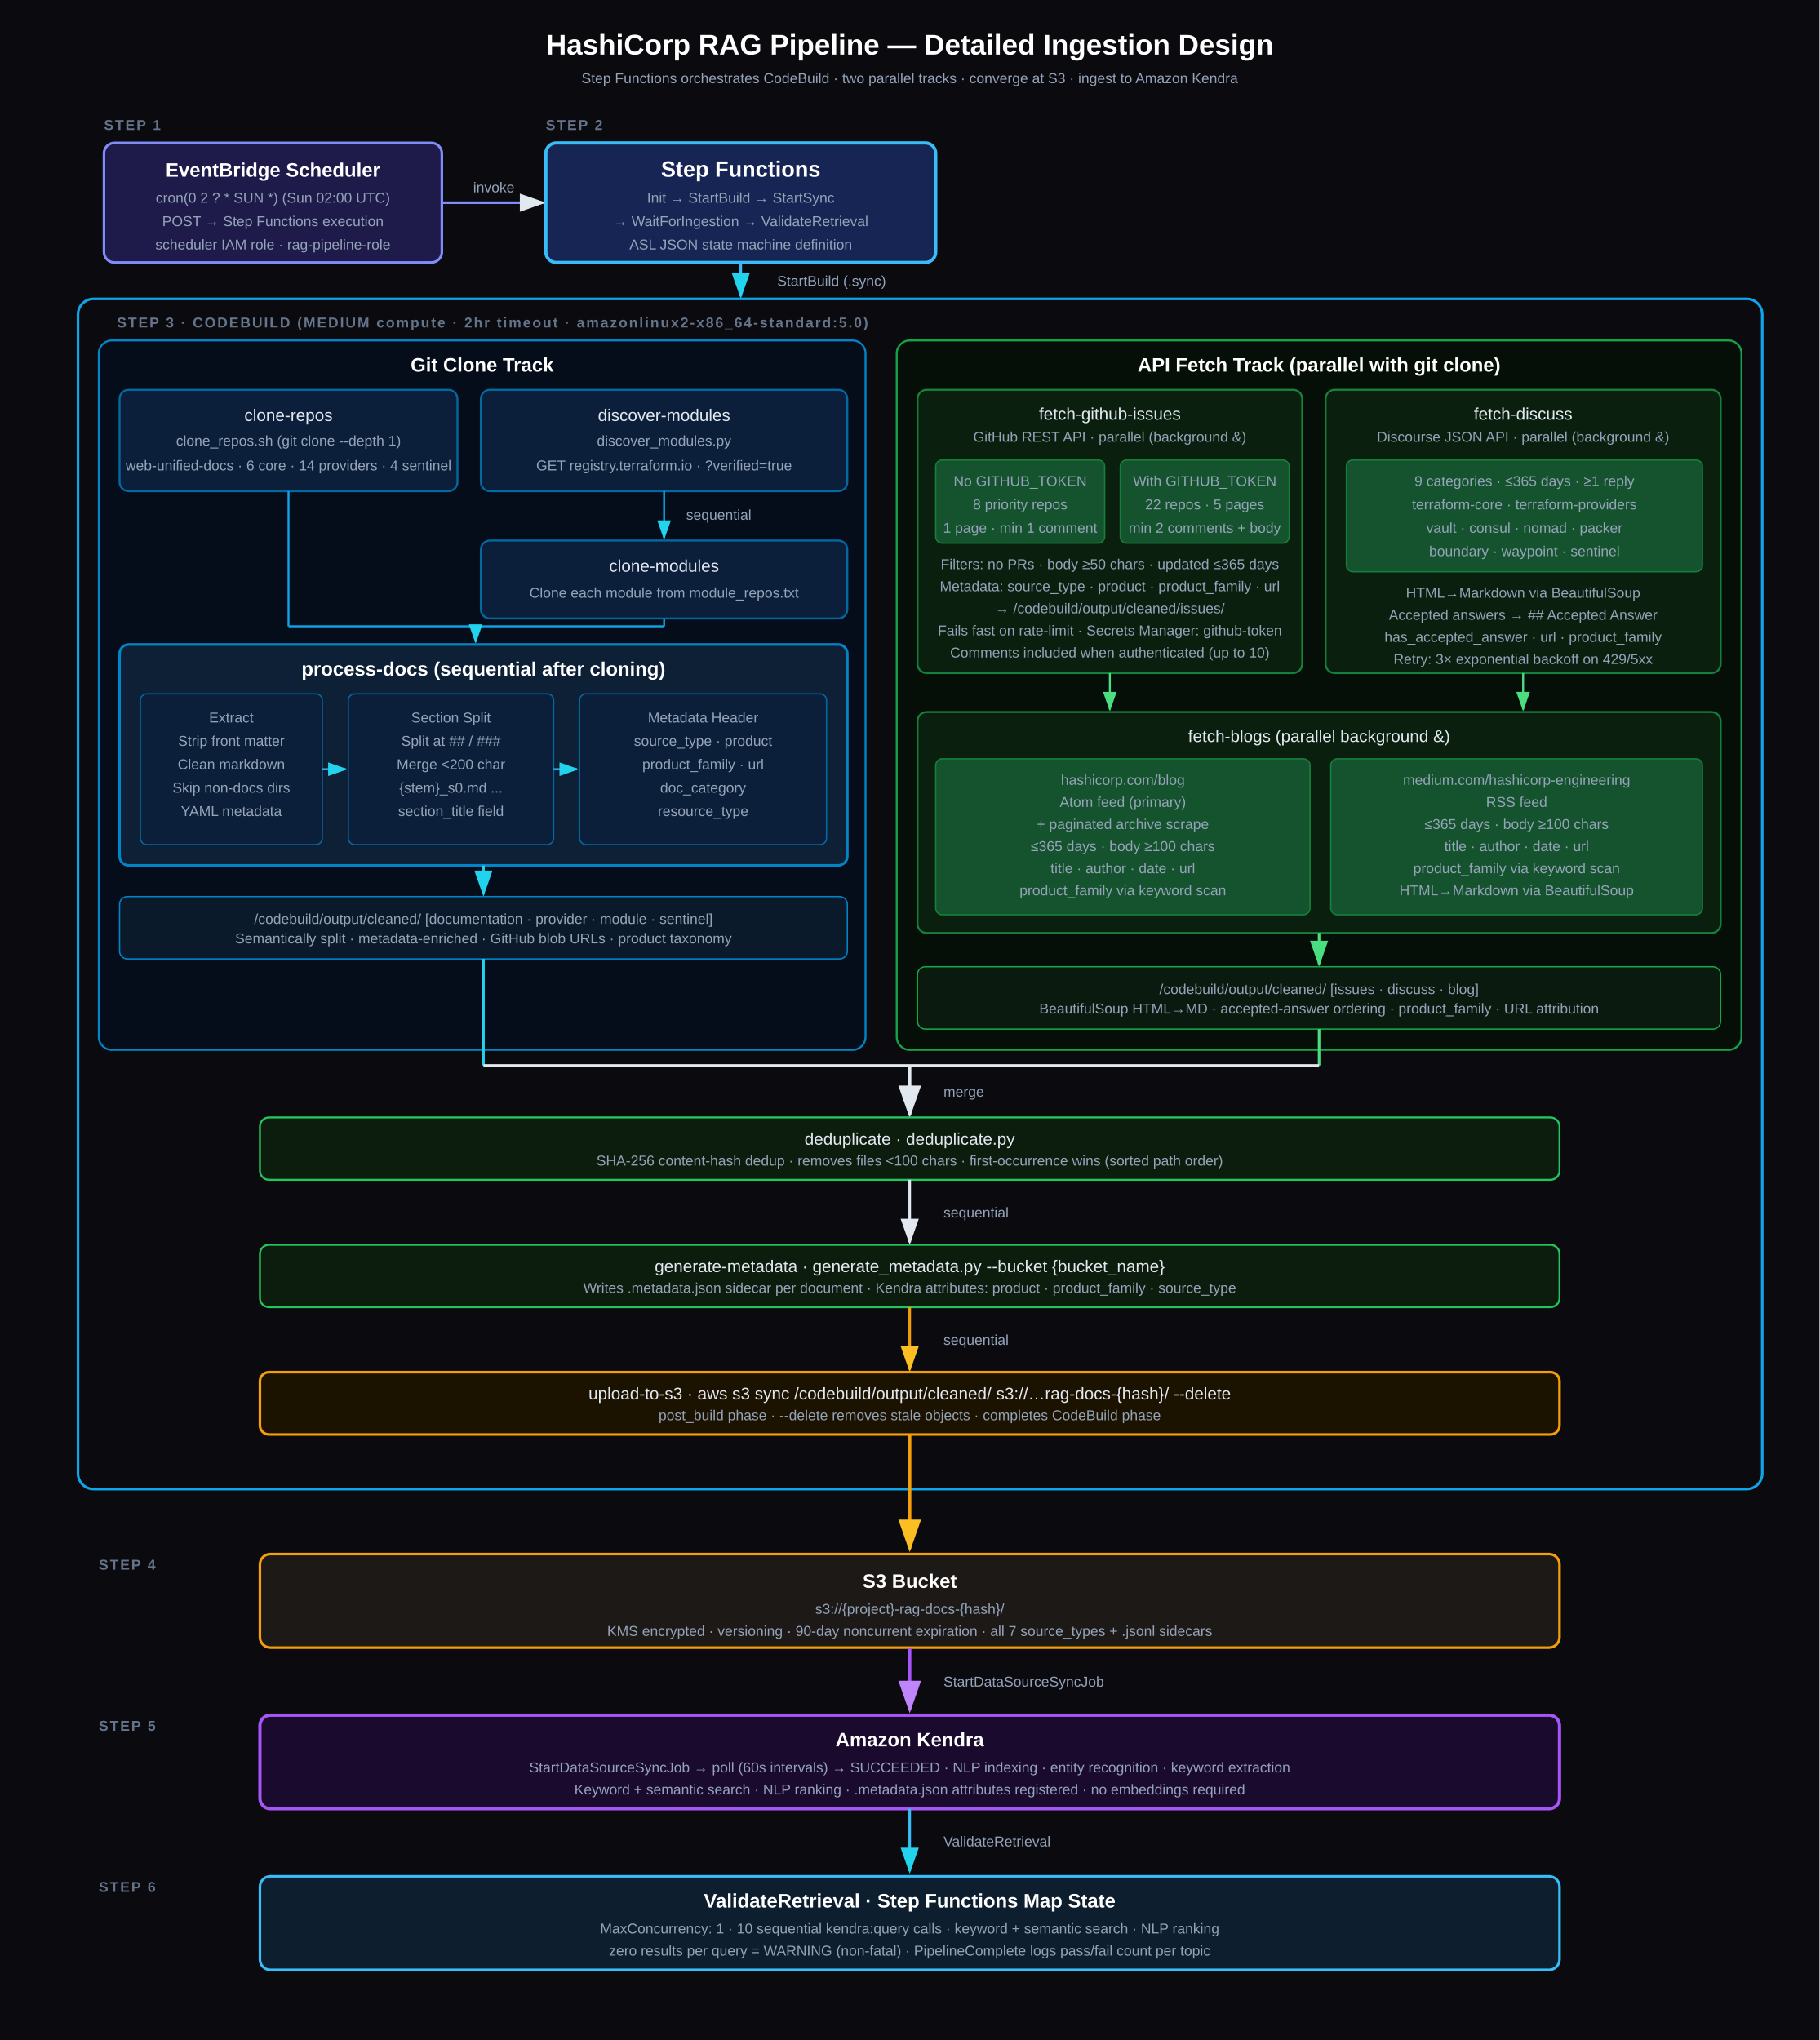
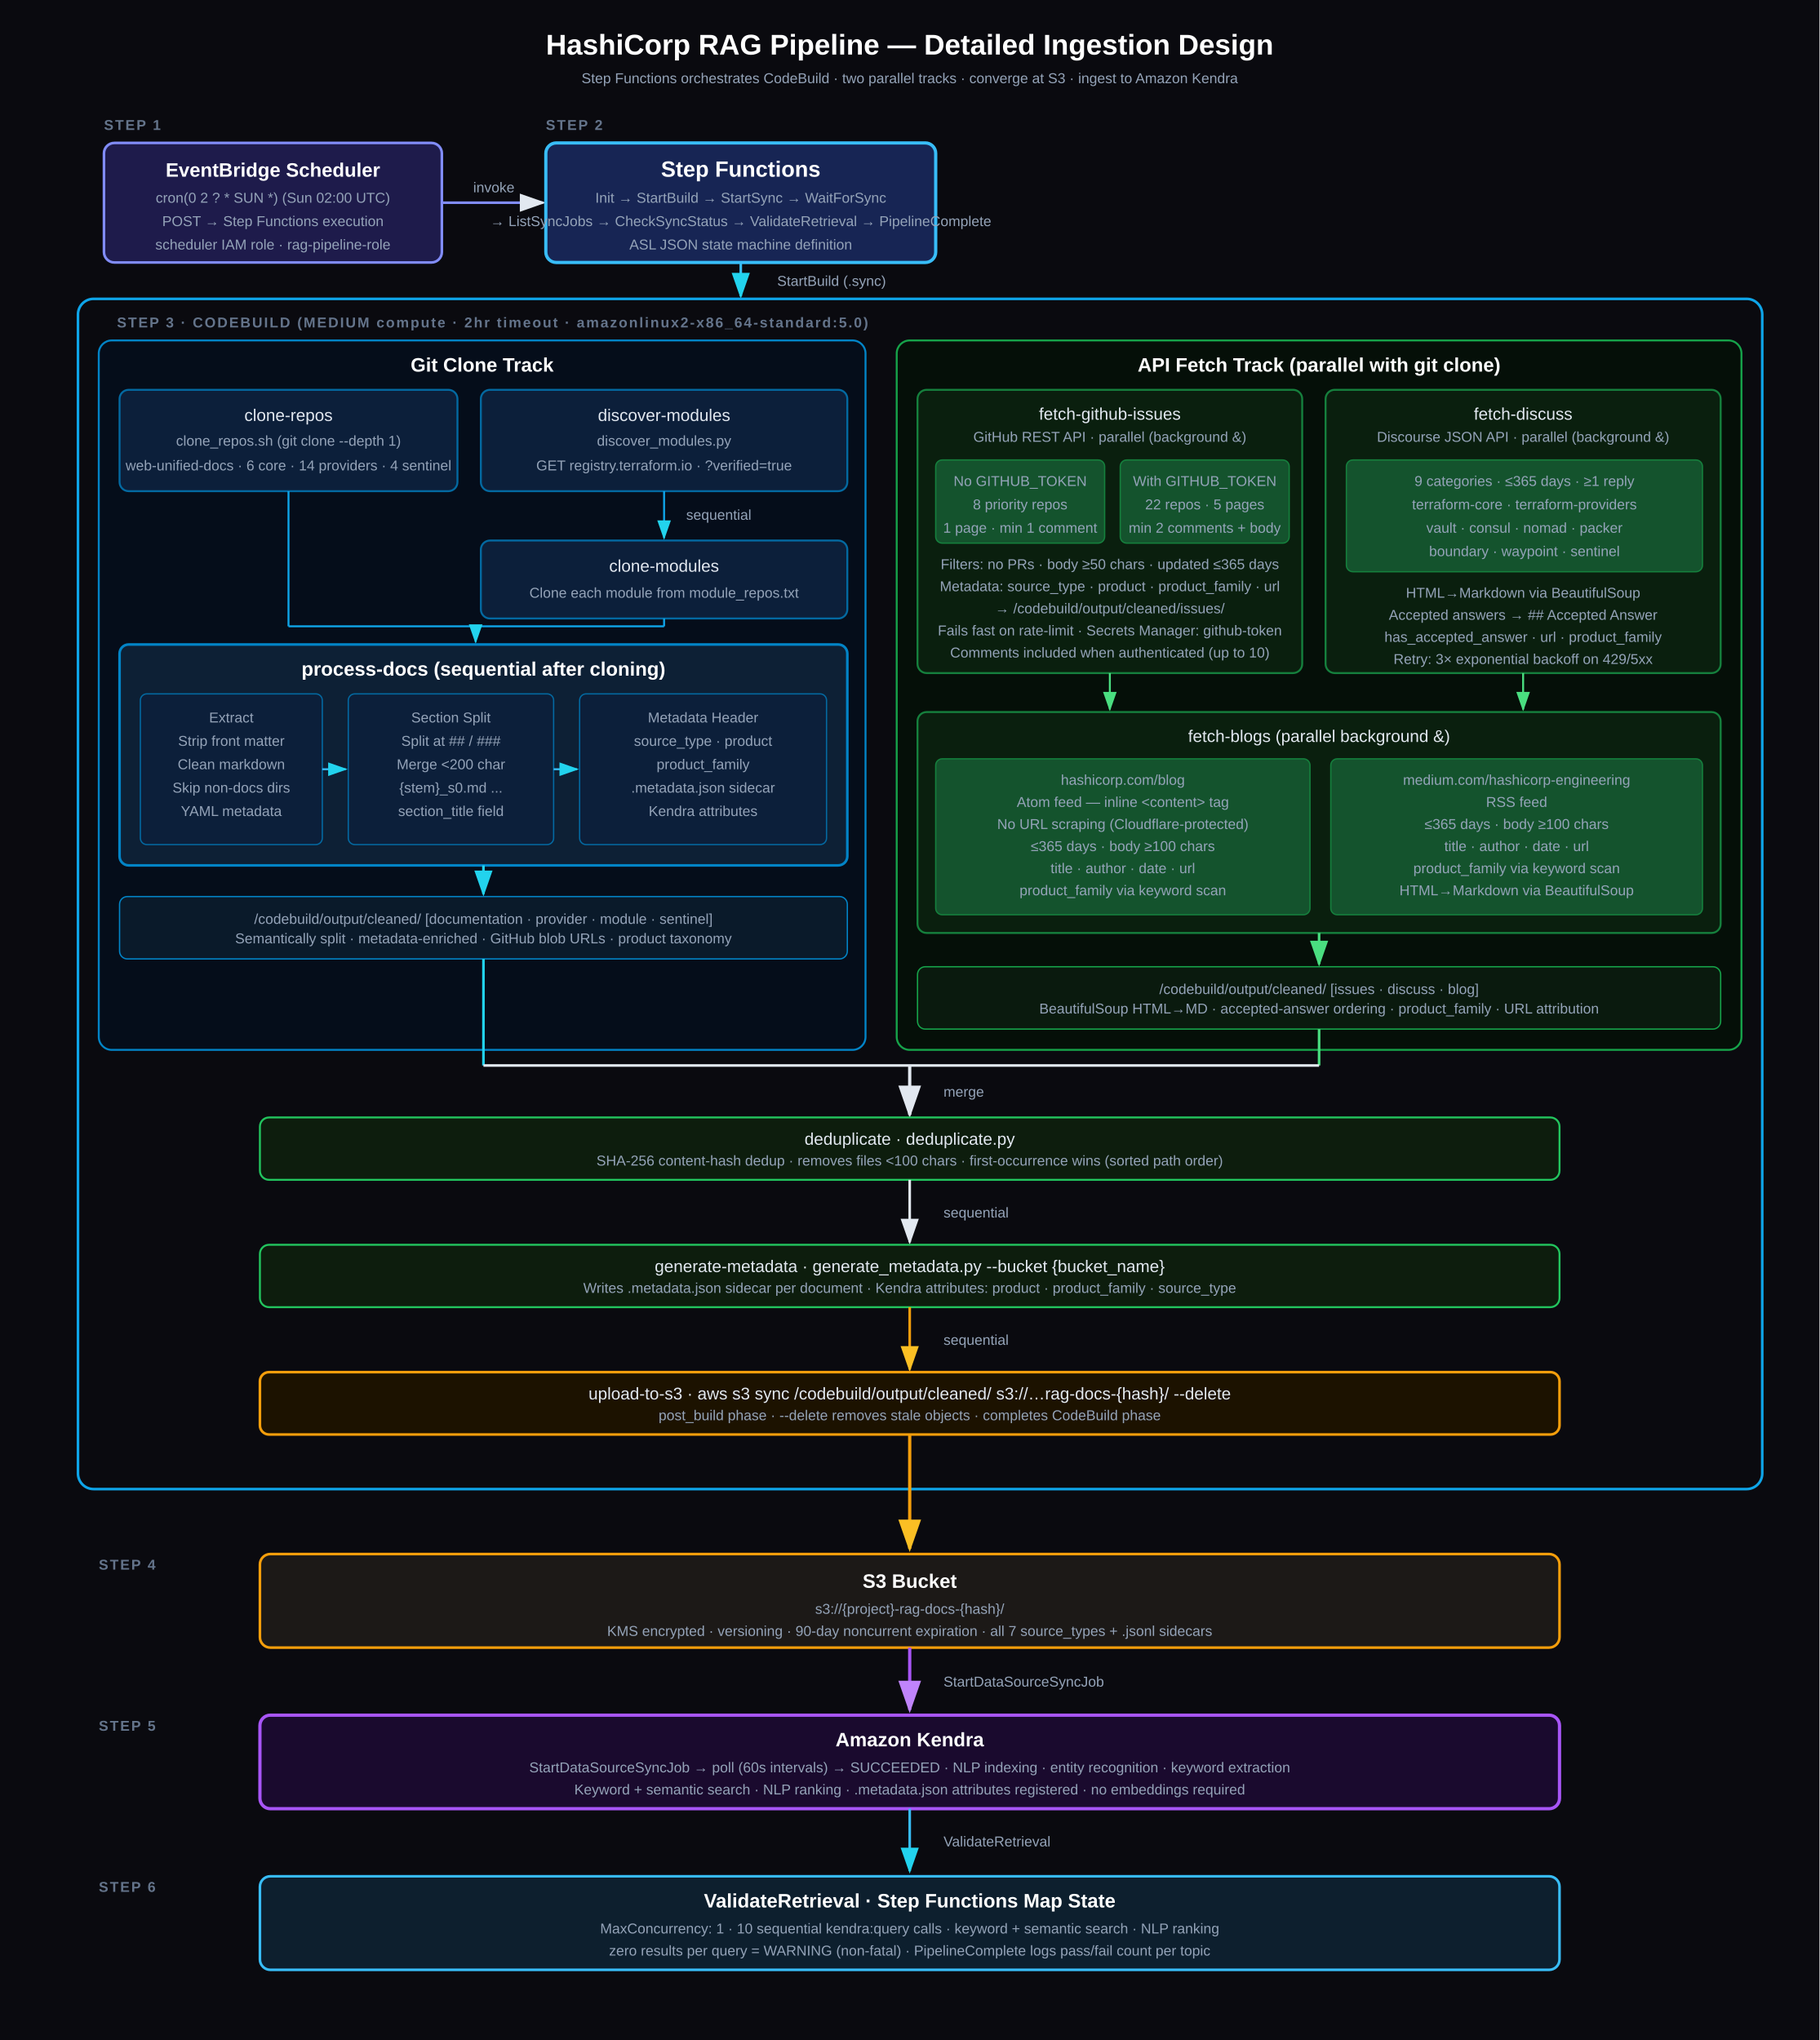
<svg xmlns="http://www.w3.org/2000/svg" viewBox="0 0 1400 1570" width="1400" height="1570">
  <defs>
    <style>
      text { font-family: 'Segoe UI', Arial, sans-serif; }
      .sm   { font-size: 11px; fill: #94a3b8; }
      .md   { font-size: 13px; fill: #e2e8f0; }
      .lg   { font-size: 15px; fill: #ffffff; font-weight: 600; }
      .xl   { font-size: 17px; fill: #ffffff; font-weight: 700; }
      .hdr  { font-size: 11px; font-weight: 700; fill: #64748b; letter-spacing: 1.2px; }
    </style>
    <marker id="a-w" markerWidth="10" markerHeight="7" refX="9" refY="3.5" orient="auto">
      <polygon points="0 0,10 3.5,0 7" fill="#e2e8f0" />
    </marker>
    <marker id="a-c" markerWidth="10" markerHeight="7" refX="9" refY="3.5" orient="auto">
      <polygon points="0 0,10 3.5,0 7" fill="#22d3ee" />
    </marker>
    <marker id="a-y" markerWidth="10" markerHeight="7" refX="9" refY="3.5" orient="auto">
      <polygon points="0 0,10 3.5,0 7" fill="#fbbf24" />
    </marker>
    <marker id="a-g" markerWidth="10" markerHeight="7" refX="9" refY="3.5" orient="auto">
      <polygon points="0 0,10 3.5,0 7" fill="#4ade80" />
    </marker>
    <marker id="a-p" markerWidth="10" markerHeight="7" refX="9" refY="3.5" orient="auto">
      <polygon points="0 0,10 3.5,0 7" fill="#c084fc" />
    </marker>
  </defs>
  <rect width="1400" height="1570" fill="#0a0a0f" />
  <text x="700" y="42" text-anchor="middle" font-size="22" font-weight="700" fill="#ffffff">HashiCorp RAG Pipeline — Detailed Ingestion Design</text>
  <text x="700" y="64" text-anchor="middle" class="sm">Step Functions orchestrates CodeBuild · two parallel tracks · converge at S3 · ingest to Amazon Kendra</text>
  <text x="80" y="100" class="hdr">STEP 1</text>
  <rect x="80" y="110" width="260" height="92" rx="8" fill="#1e1b4b" stroke="#818cf8" stroke-width="2" />
  <text x="210" y="136" text-anchor="middle" class="lg">EventBridge Scheduler</text>
  <text x="210" y="156" text-anchor="middle" class="sm">cron(0 2 ? * SUN *)  (Sun 02:00 UTC)</text>
  <text x="210" y="174" text-anchor="middle" class="sm">POST → Step Functions execution</text>
  <text x="210" y="192" text-anchor="middle" class="sm">scheduler IAM role · rag-pipeline-role</text>
  <line x1="340" y1="156" x2="418" y2="156" stroke="#818cf8" stroke-width="2" marker-end="url(#a-w)" />
  <text x="380" y="148" text-anchor="middle" class="sm">invoke</text>
  <text x="420" y="100" class="hdr">STEP 2</text>
  <rect x="420" y="110" width="300" height="92" rx="8" fill="#172554" stroke="#38bdf8" stroke-width="2.5" />
  <text x="570" y="136" text-anchor="middle" class="xl">Step Functions</text>
-   <text x="570" y="156" text-anchor="middle" class="sm">Init → StartBuild → StartSync</text>
-   <text x="570" y="174" text-anchor="middle" class="sm">→ WaitForIngestion → ValidateRetrieval</text>
+   <text x="570" y="156" text-anchor="middle" class="sm">Init → StartBuild → StartSync → WaitForSync</text>
+   <text x="570" y="174" text-anchor="middle" class="sm">→ ListSyncJobs → CheckSyncStatus → ValidateRetrieval → PipelineComplete</text>
  <text x="570" y="192" text-anchor="middle" class="sm">ASL JSON state machine definition</text>
  <line x1="570" y1="202" x2="570" y2="228" stroke="#38bdf8" stroke-width="2" marker-end="url(#a-c)" />
  <text x="598" y="220" class="sm" fill="#38bdf8">StartBuild (.sync)</text>
  <rect x="60" y="230" width="1296" height="916" rx="12" fill="none" stroke="#0ea5e9" stroke-width="2" />
  <text x="90" y="252" class="hdr">STEP 3 · CODEBUILD  (MEDIUM compute · 2hr timeout · amazonlinux2-x86_64-standard:5.0)</text>
  <rect x="76" y="262" width="590" height="546" rx="10" fill="#050d1a" stroke="#0284c7" stroke-width="1.5" />
  <text x="371" y="286" text-anchor="middle" class="lg" fill="#38bdf8">Git Clone Track</text>
  <rect x="92" y="300" width="260" height="78" rx="7" fill="#0c1f3a" stroke="#0369a1" stroke-width="1.5" />
  <text x="222" y="324" text-anchor="middle" class="md" fill="#7dd3fc">clone-repos</text>
  <text x="222" y="343" text-anchor="middle" class="sm">clone_repos.sh  (git clone --depth 1)</text>
  <text x="222" y="362" text-anchor="middle" class="sm">web-unified-docs · 6 core · 14 providers · 4 sentinel</text>
  <rect x="370" y="300" width="282" height="78" rx="7" fill="#0c1f3a" stroke="#0369a1" stroke-width="1.5" />
  <text x="511" y="324" text-anchor="middle" class="md" fill="#7dd3fc">discover-modules</text>
  <text x="511" y="343" text-anchor="middle" class="sm">discover_modules.py</text>
  <text x="511" y="362" text-anchor="middle" class="sm">GET registry.terraform.io · ?verified=true</text>
  <rect x="370" y="416" width="282" height="60" rx="7" fill="#0c1f3a" stroke="#0369a1" stroke-width="1.5" />
  <text x="511" y="440" text-anchor="middle" class="md" fill="#7dd3fc">clone-modules</text>
  <text x="511" y="460" text-anchor="middle" class="sm">Clone each module from module_repos.txt</text>
  <line x1="511" y1="378" x2="511" y2="414" stroke="#0ea5e9" stroke-width="1.5" marker-end="url(#a-c)" />
  <text x="528" y="400" class="sm" fill="#0ea5e9">sequential</text>
  <line x1="222" y1="378" x2="222" y2="482" stroke="#0ea5e9" stroke-width="1.5" />
  <line x1="511" y1="476" x2="511" y2="482" stroke="#0ea5e9" stroke-width="1.5" />
  <line x1="222" y1="482" x2="511" y2="482" stroke="#0ea5e9" stroke-width="1.5" />
  <line x1="366" y1="482" x2="366" y2="494" stroke="#0ea5e9" stroke-width="1.5" marker-end="url(#a-c)" />
  <rect x="92" y="496" width="560" height="170" rx="7" fill="#0d2035" stroke="#0284c7" stroke-width="2" />
  <text x="372" y="520" text-anchor="middle" class="lg" fill="#7dd3fc">process-docs  (sequential after cloning)</text>
  <rect x="108" y="534" width="140" height="116" rx="5" fill="#0c1f3a" stroke="#0369a1" stroke-width="1" />
  <text x="178" y="556" text-anchor="middle" class="sm" fill="#93c5fd">Extract</text>
  <text x="178" y="574" text-anchor="middle" class="sm">Strip front matter</text>
  <text x="178" y="592" text-anchor="middle" class="sm">Clean markdown</text>
  <text x="178" y="610" text-anchor="middle" class="sm">Skip non-docs dirs</text>
  <text x="178" y="628" text-anchor="middle" class="sm">YAML metadata</text>
  <rect x="268" y="534" width="158" height="116" rx="5" fill="#0c1f3a" stroke="#0369a1" stroke-width="1" />
  <text x="347" y="556" text-anchor="middle" class="sm" fill="#93c5fd">Section Split</text>
  <text x="347" y="574" text-anchor="middle" class="sm">Split at ## / ###</text>
  <text x="347" y="592" text-anchor="middle" class="sm">Merge &lt;200 char</text>
  <text x="347" y="610" text-anchor="middle" class="sm">{stem}_s0.md ...</text>
  <text x="347" y="628" text-anchor="middle" class="sm">section_title field</text>
  <rect x="446" y="534" width="190" height="116" rx="5" fill="#0c1f3a" stroke="#0369a1" stroke-width="1" />
  <text x="541" y="556" text-anchor="middle" class="sm" fill="#93c5fd">Metadata Header</text>
  <text x="541" y="574" text-anchor="middle" class="sm">source_type · product</text>
-   <text x="541" y="592" text-anchor="middle" class="sm">product_family · url</text>
-   <text x="541" y="610" text-anchor="middle" class="sm">doc_category</text>
-   <text x="541" y="628" text-anchor="middle" class="sm">resource_type</text>
+   <text x="541" y="592" text-anchor="middle" class="sm">product_family</text>
+   <text x="541" y="610" text-anchor="middle" class="sm">.metadata.json sidecar</text>
+   <text x="541" y="628" text-anchor="middle" class="sm">Kendra attributes</text>
  <line x1="248" y1="592" x2="266" y2="592" stroke="#38bdf8" stroke-width="1.5" marker-end="url(#a-c)" />
  <line x1="426" y1="592" x2="444" y2="592" stroke="#38bdf8" stroke-width="1.5" marker-end="url(#a-c)" />
  <line x1="372" y1="666" x2="372" y2="688" stroke="#22d3ee" stroke-width="2" marker-end="url(#a-c)" />
  <rect x="92" y="690" width="560" height="48" rx="6" fill="#0a1a2a" stroke="#0284c7" stroke-width="1" />
  <text x="372" y="711" text-anchor="middle" class="sm" fill="#7dd3fc">/codebuild/output/cleaned/  [documentation · provider · module · sentinel]</text>
  <text x="372" y="726" text-anchor="middle" class="sm">Semantically split · metadata-enriched · GitHub blob URLs · product taxonomy</text>
  <rect x="690" y="262" width="650" height="546" rx="10" fill="#050f08" stroke="#16a34a" stroke-width="1.5" />
  <text x="1015" y="286" text-anchor="middle" class="lg" fill="#86efac">API Fetch Track  (parallel with git clone)</text>
  <rect x="706" y="300" width="296" height="218" rx="7" fill="#0a1f0e" stroke="#15803d" stroke-width="1.5" />
  <text x="854" y="323" text-anchor="middle" class="md" fill="#86efac">fetch-github-issues</text>
  <text x="854" y="340" text-anchor="middle" class="sm">GitHub REST API  · parallel (background &amp;)</text>
  <rect x="720" y="354" width="130" height="64" rx="5" fill="#14532d" stroke="#15803d" stroke-width="1" />
  <text x="785" y="374" text-anchor="middle" class="sm" fill="#bbf7d0">No GITHUB_TOKEN</text>
  <text x="785" y="392" text-anchor="middle" class="sm">8 priority repos</text>
  <text x="785" y="410" text-anchor="middle" class="sm">1 page · min 1 comment</text>
  <rect x="862" y="354" width="130" height="64" rx="5" fill="#14532d" stroke="#15803d" stroke-width="1" />
  <text x="927" y="374" text-anchor="middle" class="sm" fill="#bbf7d0">With GITHUB_TOKEN</text>
  <text x="927" y="392" text-anchor="middle" class="sm">22 repos · 5 pages</text>
  <text x="927" y="410" text-anchor="middle" class="sm">min 2 comments + body</text>
  <text x="854" y="438" text-anchor="middle" class="sm">Filters: no PRs · body ≥50 chars · updated ≤365 days</text>
  <text x="854" y="455" text-anchor="middle" class="sm">Metadata: source_type · product · product_family · url</text>
  <text x="854" y="472" text-anchor="middle" class="sm">→ /codebuild/output/cleaned/issues/</text>
  <text x="854" y="489" text-anchor="middle" class="sm">Fails fast on rate-limit · Secrets Manager: github-token</text>
  <text x="854" y="506" text-anchor="middle" class="sm">Comments included when authenticated (up to 10)</text>
  <rect x="1020" y="300" width="304" height="218" rx="7" fill="#0a1f0e" stroke="#15803d" stroke-width="1.5" />
  <text x="1172" y="323" text-anchor="middle" class="md" fill="#86efac">fetch-discuss</text>
  <text x="1172" y="340" text-anchor="middle" class="sm">Discourse JSON API  · parallel (background &amp;)</text>
  <rect x="1036" y="354" width="274" height="86" rx="5" fill="#14532d" stroke="#15803d" stroke-width="1" />
  <text x="1173" y="374" text-anchor="middle" class="sm" fill="#bbf7d0">9 categories · ≤365 days · ≥1 reply</text>
  <text x="1173" y="392" text-anchor="middle" class="sm">terraform-core · terraform-providers</text>
  <text x="1173" y="410" text-anchor="middle" class="sm">vault · consul · nomad · packer</text>
  <text x="1173" y="428" text-anchor="middle" class="sm">boundary · waypoint · sentinel</text>
  <text x="1172" y="460" text-anchor="middle" class="sm">HTML→Markdown via BeautifulSoup</text>
  <text x="1172" y="477" text-anchor="middle" class="sm">Accepted answers → ## Accepted Answer</text>
  <text x="1172" y="494" text-anchor="middle" class="sm">has_accepted_answer · url · product_family</text>
  <text x="1172" y="511" text-anchor="middle" class="sm">Retry: 3× exponential backoff on 429/5xx</text>
  <line x1="854" y1="518" x2="854" y2="546" stroke="#4ade80" stroke-width="1.5" marker-end="url(#a-g)" />
  <line x1="1172" y1="518" x2="1172" y2="546" stroke="#4ade80" stroke-width="1.5" marker-end="url(#a-g)" />
  <rect x="706" y="548" width="618" height="170" rx="7" fill="#0a1f0e" stroke="#15803d" stroke-width="1.5" />
  <text x="1015" y="571" text-anchor="middle" class="md" fill="#86efac">fetch-blogs  (parallel background &amp;)</text>
  <rect x="720" y="584" width="288" height="120" rx="5" fill="#14532d" stroke="#15803d" stroke-width="1" />
  <text x="864" y="604" text-anchor="middle" class="sm" fill="#bbf7d0">hashicorp.com/blog</text>
-   <text x="864" y="621" text-anchor="middle" class="sm">Atom feed (primary)</text>
-   <text x="864" y="638" text-anchor="middle" class="sm">+ paginated archive scrape</text>
+   <text x="864" y="621" text-anchor="middle" class="sm">Atom feed — inline &lt;content&gt; tag</text>
+   <text x="864" y="638" text-anchor="middle" class="sm">No URL scraping (Cloudflare-protected)</text>
  <text x="864" y="655" text-anchor="middle" class="sm">≤365 days · body ≥100 chars</text>
  <text x="864" y="672" text-anchor="middle" class="sm">title · author · date · url</text>
  <text x="864" y="689" text-anchor="middle" class="sm">product_family via keyword scan</text>
  <rect x="1024" y="584" width="286" height="120" rx="5" fill="#14532d" stroke="#15803d" stroke-width="1" />
  <text x="1167" y="604" text-anchor="middle" class="sm" fill="#bbf7d0">medium.com/hashicorp-engineering</text>
  <text x="1167" y="621" text-anchor="middle" class="sm">RSS feed</text>
  <text x="1167" y="638" text-anchor="middle" class="sm">≤365 days · body ≥100 chars</text>
  <text x="1167" y="655" text-anchor="middle" class="sm">title · author · date · url</text>
  <text x="1167" y="672" text-anchor="middle" class="sm">product_family via keyword scan</text>
  <text x="1167" y="689" text-anchor="middle" class="sm">HTML→Markdown via BeautifulSoup</text>
  <line x1="1015" y1="718" x2="1015" y2="742" stroke="#4ade80" stroke-width="2" marker-end="url(#a-g)" />
  <rect x="706" y="744" width="618" height="48" rx="6" fill="#0a1a0e" stroke="#16a34a" stroke-width="1" />
  <text x="1015" y="765" text-anchor="middle" class="sm" fill="#86efac">/codebuild/output/cleaned/  [issues · discuss · blog]</text>
  <text x="1015" y="780" text-anchor="middle" class="sm">BeautifulSoup HTML→MD · accepted-answer ordering · product_family · URL attribution</text>
  <line x1="372" y1="738" x2="372" y2="820" stroke="#22d3ee" stroke-width="2" />
  <line x1="1015" y1="792" x2="1015" y2="820" stroke="#4ade80" stroke-width="2" />
  <line x1="372" y1="820" x2="1015" y2="820" stroke="#e2e8f0" stroke-width="2" />
  <line x1="700" y1="820" x2="700" y2="858" stroke="#e2e8f0" stroke-width="2.5" marker-end="url(#a-w)" />
  <text x="726" y="844" class="sm">merge</text>
  <rect x="200" y="860" width="1000" height="48" rx="7" fill="#0d1d0d" stroke="#22c55e" stroke-width="1.5" />
  <text x="700" y="881" text-anchor="middle" class="md" fill="#86efac">deduplicate  ·  deduplicate.py</text>
  <text x="700" y="897" text-anchor="middle" class="sm">SHA-256 content-hash dedup · removes files &lt;100 chars · first-occurrence wins (sorted path order)</text>
  <line x1="700" y1="908" x2="700" y2="956" stroke="#e2e8f0" stroke-width="2" marker-end="url(#a-w)" />
  <text x="726" y="937" class="sm">sequential</text>
  <rect x="200" y="958" width="1000" height="48" rx="7" fill="#0d1d0d" stroke="#22c55e" stroke-width="1.5" />
  <text x="700" y="979" text-anchor="middle" class="md" fill="#86efac">generate-metadata  ·  generate_metadata.py  --bucket {bucket_name}</text>
  <text x="700" y="995" text-anchor="middle" class="sm">Writes .metadata.json sidecar per document · Kendra attributes: product · product_family · source_type</text>
  <line x1="700" y1="1006" x2="700" y2="1054" stroke="#f59e0b" stroke-width="2" marker-end="url(#a-y)" />
  <text x="726" y="1035" class="sm" fill="#fcd34d">sequential</text>
  <rect x="200" y="1056" width="1000" height="48" rx="7" fill="#1c1200" stroke="#f59e0b" stroke-width="2" />
  <text x="700" y="1077" text-anchor="middle" class="md" fill="#fcd34d">upload-to-s3  ·  aws s3 sync /codebuild/output/cleaned/ s3://…rag-docs-{hash}/ --delete</text>
  <text x="700" y="1093" text-anchor="middle" class="sm">post_build phase · --delete removes stale objects · completes CodeBuild phase</text>
  <line x1="700" y1="1104" x2="700" y2="1192" stroke="#f59e0b" stroke-width="2.5" marker-end="url(#a-y)" />
  <text x="76" y="1208" class="hdr">STEP 4</text>
  <rect x="200" y="1196" width="1000" height="72" rx="8" fill="#1c1917" stroke="#f59e0b" stroke-width="2" />
  <text x="700" y="1222" text-anchor="middle" class="lg" fill="#fcd34d">S3 Bucket</text>
  <text x="700" y="1242" text-anchor="middle" class="sm">s3://{project}-rag-docs-{hash}/</text>
  <text x="700" y="1259" text-anchor="middle" class="sm">KMS encrypted · versioning · 90-day noncurrent expiration · all 7 source_types + .jsonl sidecars</text>
  <line x1="700" y1="1268" x2="700" y2="1316" stroke="#a855f7" stroke-width="2.5" marker-end="url(#a-p)" />
  <text x="726" y="1298" class="sm" fill="#c084fc">StartDataSourceSyncJob</text>
  <text x="76" y="1332" class="hdr">STEP 5</text>
  <rect x="200" y="1320" width="1000" height="72" rx="8" fill="#1a0a2e" stroke="#a855f7" stroke-width="2.5" />
  <text x="700" y="1344" text-anchor="middle" class="lg" fill="#d8b4fe">Amazon Kendra</text>
  <text x="700" y="1364" text-anchor="middle" class="sm">StartDataSourceSyncJob → poll (60s intervals) → SUCCEEDED · NLP indexing · entity recognition · keyword extraction</text>
  <text x="700" y="1381" text-anchor="middle" class="sm">Keyword + semantic search · NLP ranking · .metadata.json attributes registered · no embeddings required</text>
  <line x1="700" y1="1392" x2="700" y2="1440" stroke="#38bdf8" stroke-width="2" marker-end="url(#a-c)" />
  <text x="726" y="1421" class="sm" fill="#38bdf8">ValidateRetrieval</text>
  <text x="76" y="1456" class="hdr">STEP 6</text>
  <rect x="200" y="1444" width="1000" height="72" rx="8" fill="#0d1f2e" stroke="#38bdf8" stroke-width="2" />
  <text x="700" y="1468" text-anchor="middle" class="lg" fill="#7dd3fc">ValidateRetrieval  ·  Step Functions Map State</text>
  <text x="700" y="1488" text-anchor="middle" class="sm">MaxConcurrency: 1 · 10 sequential kendra:query calls · keyword + semantic search · NLP ranking</text>
  <text x="700" y="1505" text-anchor="middle" class="sm">zero results per query = WARNING (non-fatal) · PipelineComplete logs pass/fail count per topic</text>
</svg>
